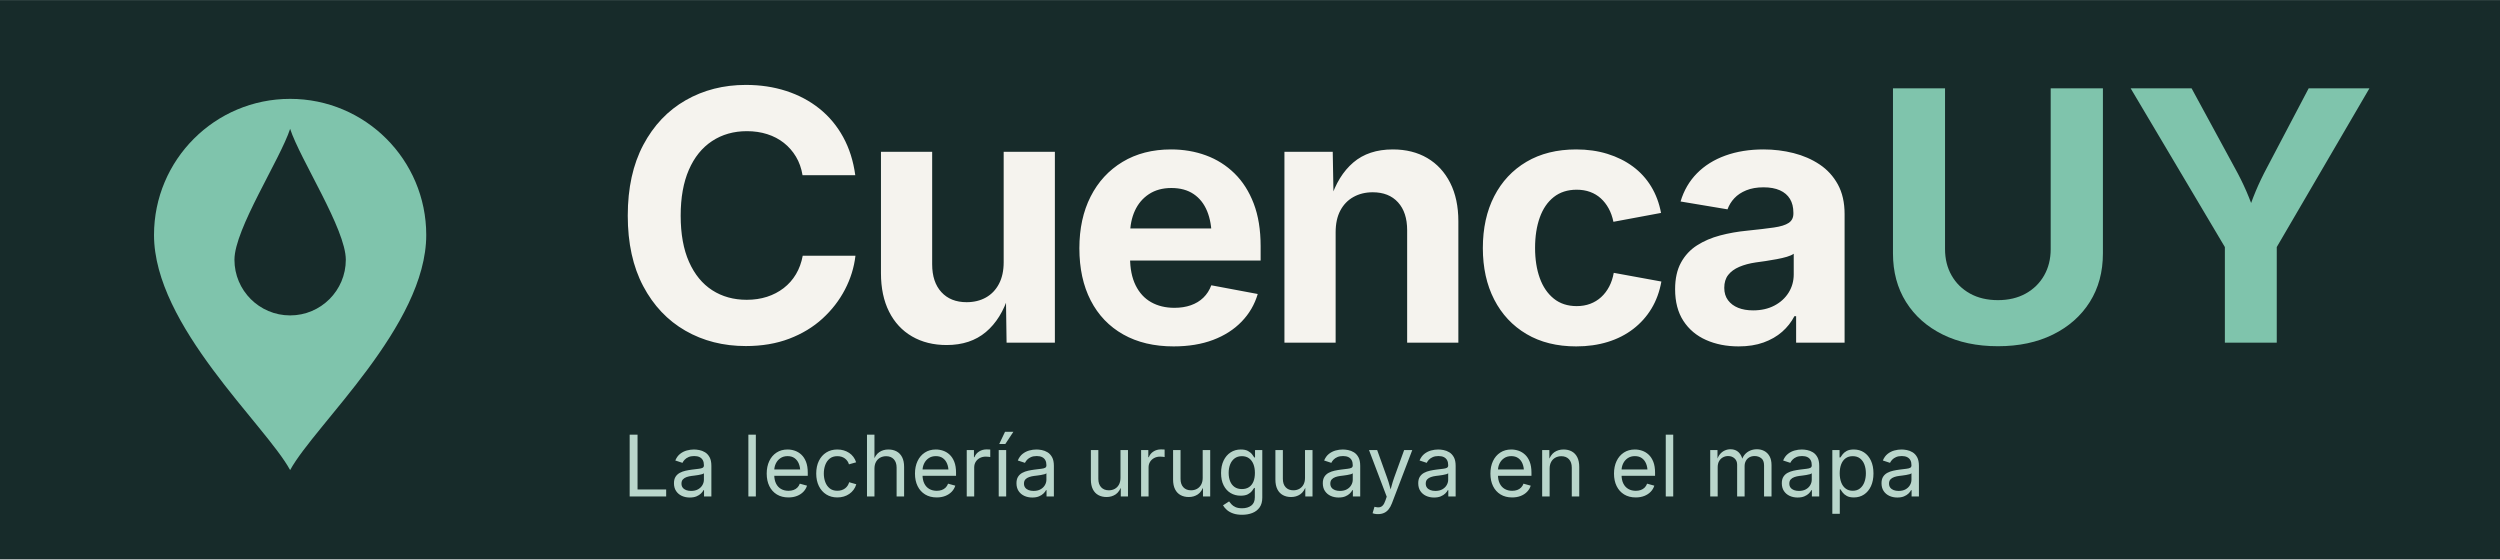
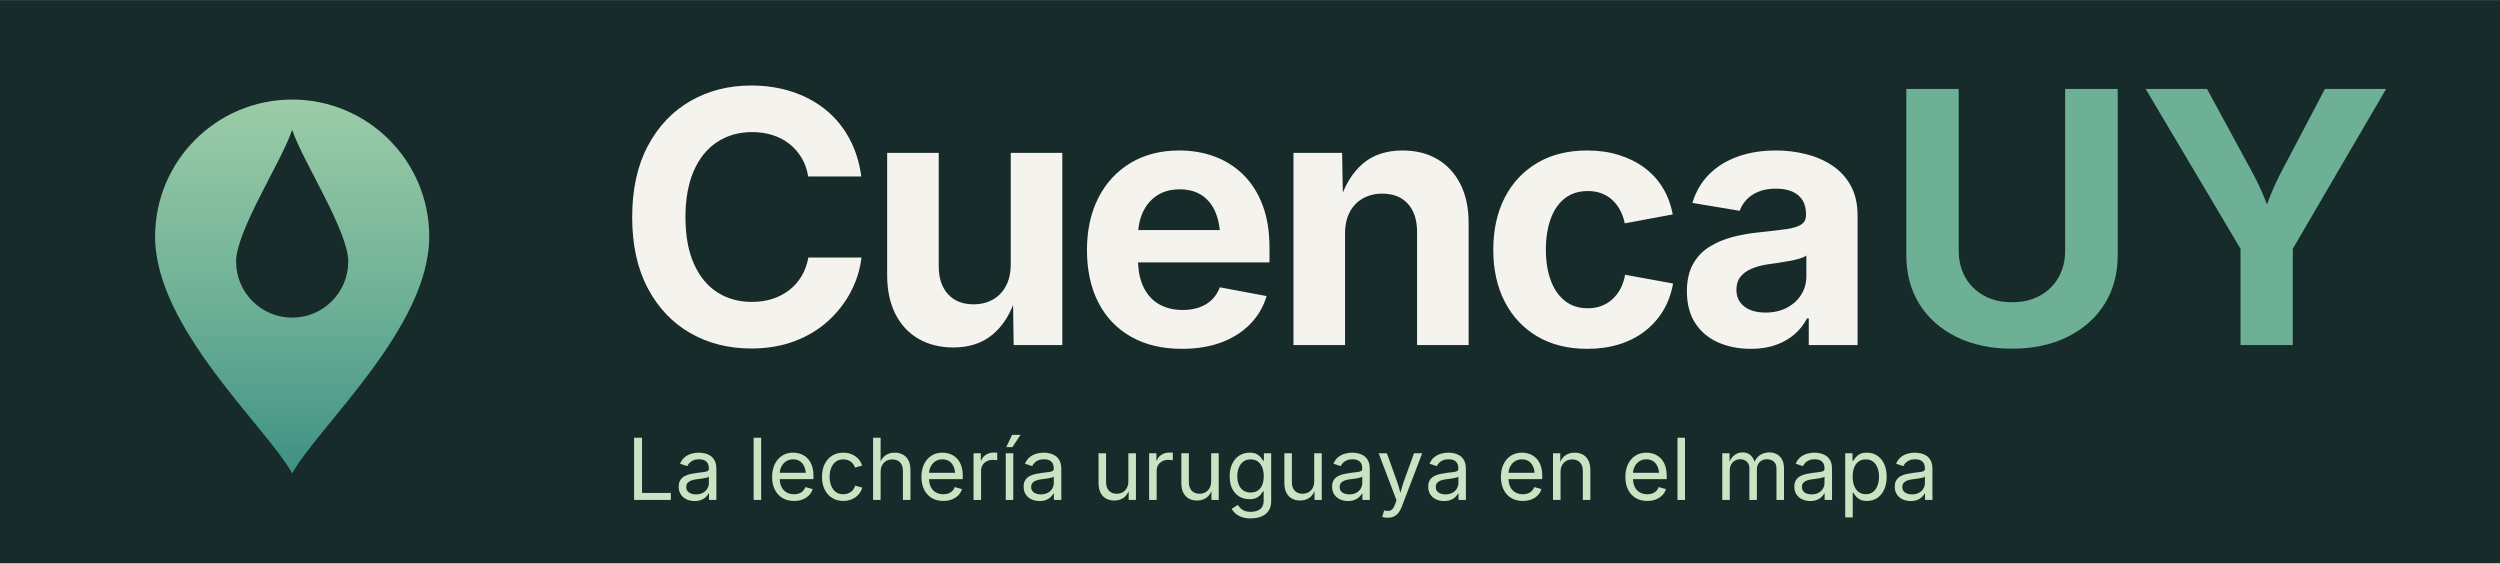
- <svg xmlns="http://www.w3.org/2000/svg" viewBox="0 0 715.2 160.0" width="715" height="160" role="img" aria-label="CuencaUY — La lechería uruguaya en el mapa">
-   <rect width="715.24" height="160" fill="#172B2A" />
+ <svg xmlns="http://www.w3.org/2000/svg" viewBox="0 0 710.2 160.0" width="710" height="160" role="img" aria-label="CuencaUY — La lechería uruguaya en el mapa">
+   <defs>
+     <linearGradient id="pin" x1="0" y1="0" x2="0" y2="1">
+       <stop offset="0" stop-color="#9CCCA8" />
+       <stop offset="0.55" stop-color="#6DB096" />
+       <stop offset="1" stop-color="#3F9185" />
+     </linearGradient>
+   </defs>
+   <rect width="710.2" height="160.0" fill="#172B2A" />
  <g transform="translate(24,20) scale(1.18)">
-     <path d="M50,97 C44,86 17,62 17,40 A33,33 0 1 1 83,40 C83,62 56,86 50,97Z" fill="#7FC4AC" />
+     <path d="M50,97 C44,86 17,62 17,40 A33,33 0 1 1 83,40 C83,62 56,86 50,97Z" fill="url(#pin)" />
    <path d="M50,14.27 C52.43,21.70 63.50,38.58 63.50,46 A13.5,13.5 0 1 1 36.50,46 C36.50,38.58 47.57,21.70 50,14.27Z" fill="#172B2A" />
  </g>
  <g transform="translate(175,98)">
    <path d="M38.379 0.977Q28.711 0.977 21.069 -3.418Q13.428 -7.812 9.009 -16.162Q4.59 -24.512 4.59 -36.328Q4.59 -48.193 9.033 -56.567Q13.477 -64.941 21.143 -69.336Q28.809 -73.73 38.379 -73.73Q44.58 -73.73 49.927 -71.997Q55.273 -70.264 59.424 -66.943Q63.574 -63.623 66.211 -58.813Q68.848 -54.004 69.678 -47.9H54.59Q54.102 -50.879 52.71 -53.198Q51.318 -55.518 49.243 -57.153Q47.168 -58.789 44.482 -59.644Q41.797 -60.498 38.672 -60.498Q33.008 -60.498 28.711 -57.666Q24.414 -54.834 22.07 -49.438Q19.727 -44.043 19.727 -36.328Q19.727 -28.467 22.119 -23.096Q24.512 -17.725 28.76 -14.99Q33.008 -12.256 38.623 -12.256Q41.748 -12.256 44.409 -13.11Q47.07 -13.965 49.194 -15.601Q51.318 -17.236 52.71 -19.58Q54.102 -21.924 54.639 -24.854H69.727Q69.141 -19.824 66.724 -15.186Q64.307 -10.547 60.303 -6.885Q56.299 -3.223 50.781 -1.123Q45.264 0.977 38.379 0.977Z M95.823 0.684Q90.159 0.684 85.911 -1.782Q81.663 -4.248 79.344 -8.862Q77.025 -13.477 77.025 -19.873V-54.59H91.673V-22.412Q91.673 -17.334 94.31 -14.453Q96.946 -11.572 101.536 -11.572Q104.661 -11.572 107.054 -12.915Q109.446 -14.258 110.789 -16.821Q112.132 -19.385 112.132 -22.998V-54.59H126.78V0.0H112.962L112.767 -13.623H113.597Q111.448 -6.738 107.029 -3.027Q102.611 0.684 95.823 0.684Z M160.739 1.074Q152.389 1.074 146.334 -2.344Q140.28 -5.762 137.033 -12.061Q133.786 -18.359 133.786 -27.002Q133.786 -35.449 137.008 -41.797Q140.231 -48.145 146.139 -51.709Q152.047 -55.273 160.006 -55.273Q165.377 -55.273 170.016 -53.564Q174.655 -51.855 178.17 -48.413Q181.686 -44.971 183.663 -39.795Q185.641 -34.619 185.641 -27.588V-23.486H139.791V-32.666H178.463L171.627 -30.225Q171.627 -34.473 170.333 -37.622Q169.039 -40.771 166.476 -42.505Q163.912 -44.238 160.104 -44.238Q156.344 -44.238 153.683 -42.48Q151.022 -40.723 149.655 -37.72Q148.287 -34.717 148.287 -30.859V-24.365Q148.287 -19.629 149.874 -16.406Q151.461 -13.184 154.318 -11.572Q157.174 -9.961 160.983 -9.961Q163.571 -9.961 165.67 -10.693Q167.77 -11.426 169.259 -12.866Q170.748 -14.307 171.53 -16.406L184.811 -13.916Q183.493 -9.424 180.221 -6.03Q176.95 -2.637 172.042 -0.781Q167.135 1.074 160.739 1.074Z M207.099 -31.592V0.0H192.451V-54.59H206.269L206.513 -40.967H205.634Q207.783 -47.803 212.153 -51.538Q216.523 -55.273 223.457 -55.273Q229.121 -55.273 233.32 -52.808Q237.519 -50.342 239.863 -45.728Q242.207 -41.113 242.207 -34.717V0.0H227.558V-32.178Q227.558 -37.256 224.946 -40.137Q222.334 -43.018 217.695 -43.018Q214.619 -43.018 212.202 -41.675Q209.785 -40.332 208.442 -37.793Q207.099 -35.254 207.099 -31.592Z M275.921 1.074Q267.669 1.074 261.687 -2.466Q255.706 -6.006 252.459 -12.329Q249.212 -18.652 249.212 -27.051Q249.212 -35.547 252.459 -41.87Q255.706 -48.193 261.687 -51.733Q267.669 -55.273 275.921 -55.273Q280.755 -55.273 284.856 -54.004Q288.958 -52.734 292.132 -50.391Q295.305 -48.047 297.356 -44.678Q299.407 -41.309 300.188 -37.109L286.565 -34.57Q286.126 -36.719 285.198 -38.403Q284.27 -40.088 282.952 -41.284Q281.634 -42.48 279.9 -43.115Q278.167 -43.75 276.067 -43.75Q272.161 -43.75 269.5 -41.65Q266.839 -39.551 265.496 -35.791Q264.153 -32.031 264.153 -27.1Q264.153 -22.217 265.496 -18.481Q266.839 -14.746 269.5 -12.598Q272.161 -10.449 276.067 -10.449Q278.167 -10.449 279.925 -11.108Q281.682 -11.768 283.05 -13.013Q284.417 -14.258 285.345 -16.016Q286.272 -17.773 286.663 -19.971L300.286 -17.48Q299.505 -13.135 297.454 -9.741Q295.403 -6.348 292.229 -3.906Q289.055 -1.465 284.929 -0.195Q280.804 1.074 275.921 1.074Z M322.379 1.074Q317.203 1.074 313.077 -0.757Q308.951 -2.588 306.583 -6.226Q304.215 -9.863 304.215 -15.283Q304.215 -19.824 305.899 -22.9Q307.584 -25.977 310.489 -27.832Q313.395 -29.688 317.081 -30.664Q320.768 -31.641 324.82 -32.031Q329.557 -32.52 332.462 -32.935Q335.367 -33.35 336.71 -34.253Q338.053 -35.156 338.053 -36.914V-37.158Q338.053 -39.502 337.076 -41.113Q336.1 -42.725 334.195 -43.579Q332.291 -44.434 329.508 -44.434Q326.676 -44.434 324.576 -43.579Q322.477 -42.725 321.158 -41.309Q319.84 -39.893 319.205 -38.135L305.777 -40.381Q307.193 -45.117 310.465 -48.438Q313.736 -51.758 318.595 -53.516Q323.453 -55.273 329.508 -55.273Q333.951 -55.273 338.102 -54.224Q342.252 -53.174 345.548 -50.977Q348.844 -48.779 350.772 -45.264Q352.701 -41.748 352.701 -36.768V0.0H338.834V-7.568H338.346Q337.027 -5.029 334.83 -3.101Q332.633 -1.172 329.532 -0.049Q326.432 1.074 322.379 1.074ZM326.529 -9.229Q329.996 -9.229 332.608 -10.596Q335.221 -11.963 336.686 -14.307Q338.15 -16.65 338.15 -19.531V-25.439Q337.516 -24.951 336.197 -24.561Q334.879 -24.17 333.268 -23.877Q331.656 -23.584 330.094 -23.34Q328.531 -23.096 327.311 -22.949Q324.625 -22.559 322.574 -21.68Q320.523 -20.801 319.4 -19.36Q318.277 -17.92 318.277 -15.674Q318.277 -13.574 319.352 -12.134Q320.426 -10.693 322.257 -9.961Q324.088 -9.229 326.529 -9.229Z" fill="#F5F3EE" />
-     <path transform="translate(359.9512,0)" d="M36.621 1.025Q27.588 1.025 20.825 -2.319Q14.062 -5.664 10.327 -11.621Q6.592 -17.578 6.592 -25.537V-72.754H21.484V-26.758Q21.484 -22.51 23.364 -19.214Q25.244 -15.918 28.638 -14.038Q32.031 -12.158 36.621 -12.158Q41.162 -12.158 44.556 -14.038Q47.949 -15.918 49.829 -19.214Q51.709 -22.51 51.709 -26.758V-72.754H66.65V-25.537Q66.65 -17.578 62.891 -11.621Q59.131 -5.664 52.368 -2.319Q45.605 1.025 36.621 1.025Z M101.539 0.0V-27.344L74.586 -72.754H92.018L104.322 -50.098Q106.227 -46.68 107.691 -43.311Q109.156 -39.941 110.719 -35.254H107.447Q108.961 -39.99 110.377 -43.359Q111.793 -46.729 113.6 -50.098L125.514 -72.754H142.896L116.383 -27.344V0.0Z" fill="#7FC4AC" />
+     <path transform="translate(359.9512,0)" d="M36.621 1.025Q27.588 1.025 20.825 -2.319Q14.062 -5.664 10.327 -11.621Q6.592 -17.578 6.592 -25.537V-72.754H21.484V-26.758Q21.484 -22.51 23.364 -19.214Q25.244 -15.918 28.638 -14.038Q32.031 -12.158 36.621 -12.158Q41.162 -12.158 44.556 -14.038Q47.949 -15.918 49.829 -19.214Q51.709 -22.51 51.709 -26.758V-72.754H66.65V-25.537Q66.65 -17.578 62.891 -11.621Q59.131 -5.664 52.368 -2.319Q45.605 1.025 36.621 1.025Z M101.539 0.0V-27.344L74.586 -72.754H92.018L104.322 -50.098Q106.227 -46.68 107.691 -43.311Q109.156 -39.941 110.719 -35.254H107.447Q108.961 -39.99 110.377 -43.359Q111.793 -46.729 113.6 -50.098L125.514 -72.754H142.896L116.383 -27.344V0.0Z" fill="#6DB096" />
    <g transform="translate(3,44) scale(0.243)">
-       <path d="M8.789 0.0V-72.754H18.066V-8.203H51.758V0.0Z M79.541 1.27Q74.365 1.27 70.142 -0.684Q65.918 -2.637 63.428 -6.396Q60.938 -10.156 60.938 -15.527Q60.938 -20.215 62.793 -23.145Q64.648 -26.074 67.749 -27.759Q70.85 -29.443 74.609 -30.273Q78.369 -31.104 82.178 -31.592Q87.061 -32.227 90.137 -32.568Q93.213 -32.91 94.702 -33.74Q96.191 -34.57 96.191 -36.572V-36.865Q96.191 -40.283 94.922 -42.651Q93.652 -45.02 91.113 -46.289Q88.574 -47.559 84.766 -47.559Q80.859 -47.559 78.076 -46.338Q75.293 -45.117 73.56 -43.286Q71.826 -41.455 70.947 -39.551L62.5 -42.334Q64.6 -47.314 68.164 -50.122Q71.729 -52.93 76.025 -54.102Q80.322 -55.273 84.521 -55.273Q87.256 -55.273 90.747 -54.614Q94.238 -53.955 97.485 -52.002Q100.732 -50.049 102.856 -46.216Q104.98 -42.383 104.98 -35.986V0.0H96.338V-7.422H95.752Q94.824 -5.518 92.773 -3.491Q90.723 -1.465 87.451 -0.098Q84.18 1.27 79.541 1.27ZM81.055 -6.494Q85.938 -6.494 89.307 -8.398Q92.676 -10.303 94.434 -13.354Q96.191 -16.406 96.191 -19.727V-27.295Q95.654 -26.66 93.848 -26.147Q92.041 -25.635 89.722 -25.244Q87.402 -24.854 85.229 -24.585Q83.057 -24.316 81.787 -24.17Q78.613 -23.779 75.854 -22.827Q73.096 -21.875 71.436 -20.044Q69.775 -18.213 69.775 -15.088Q69.775 -12.256 71.24 -10.352Q72.705 -8.447 75.244 -7.471Q77.783 -6.494 81.055 -6.494Z  M157.324 -72.754V0.0H148.535V-72.754Z M195.703 1.172Q187.793 1.172 182.056 -2.344Q176.318 -5.859 173.218 -12.158Q170.117 -18.457 170.117 -26.855Q170.117 -35.254 173.145 -41.65Q176.172 -48.047 181.714 -51.66Q187.256 -55.273 194.678 -55.273Q199.023 -55.273 203.247 -53.833Q207.471 -52.393 210.913 -49.194Q214.355 -45.996 216.406 -40.771Q218.457 -35.547 218.457 -27.979V-24.316H176.074V-31.738H213.721L209.619 -29.004Q209.619 -34.375 207.935 -38.55Q206.25 -42.725 202.93 -45.093Q199.609 -47.461 194.678 -47.461Q189.746 -47.461 186.23 -45.044Q182.715 -42.627 180.859 -38.745Q179.004 -34.863 179.004 -30.42V-25.488Q179.004 -19.434 181.104 -15.21Q183.203 -10.986 186.987 -8.813Q190.771 -6.641 195.752 -6.641Q198.975 -6.641 201.611 -7.568Q204.248 -8.496 206.152 -10.376Q208.057 -12.256 209.082 -15.039L217.578 -12.695Q216.309 -8.594 213.281 -5.469Q210.254 -2.344 205.786 -0.586Q201.318 1.172 195.703 1.172Z M253.271 1.172Q245.85 1.172 240.259 -2.344Q234.668 -5.859 231.543 -12.207Q228.418 -18.555 228.418 -26.953Q228.418 -35.498 231.543 -41.87Q234.668 -48.242 240.259 -51.758Q245.85 -55.273 253.271 -55.273Q257.227 -55.273 260.742 -54.248Q264.258 -53.223 267.163 -51.294Q270.068 -49.365 272.168 -46.558Q274.268 -43.75 275.391 -40.186L266.943 -37.793Q266.357 -39.893 265.137 -41.65Q263.916 -43.408 262.183 -44.702Q260.449 -45.996 258.203 -46.704Q255.957 -47.412 253.271 -47.412Q247.803 -47.412 244.287 -44.556Q240.771 -41.699 239.062 -37.061Q237.354 -32.422 237.354 -26.953Q237.354 -21.582 239.062 -16.968Q240.771 -12.354 244.287 -9.521Q247.803 -6.689 253.271 -6.689Q256.006 -6.689 258.301 -7.422Q260.596 -8.154 262.378 -9.497Q264.16 -10.84 265.381 -12.695Q266.602 -14.551 267.188 -16.748L275.586 -14.355Q274.512 -10.693 272.388 -7.837Q270.264 -4.98 267.334 -2.954Q264.404 -0.928 260.84 0.122Q257.275 1.172 253.271 1.172Z M296.973 -32.715V0.0H288.184V-72.754H296.973V-41.357H295.459Q297.949 -48.926 302.563 -52.1Q307.178 -55.273 313.379 -55.273Q318.896 -55.273 323.071 -53.003Q327.246 -50.732 329.565 -46.167Q331.885 -41.602 331.885 -34.668V0.0H323.047V-33.936Q323.047 -40.234 319.751 -43.799Q316.455 -47.363 310.742 -47.363Q306.836 -47.363 303.711 -45.654Q300.586 -43.945 298.779 -40.674Q296.973 -37.402 296.973 -32.715Z M370.264 1.172Q362.354 1.172 356.616 -2.344Q350.879 -5.859 347.778 -12.158Q344.678 -18.457 344.678 -26.855Q344.678 -35.254 347.705 -41.65Q350.732 -48.047 356.274 -51.66Q361.816 -55.273 369.238 -55.273Q373.584 -55.273 377.808 -53.833Q382.031 -52.393 385.474 -49.194Q388.916 -45.996 390.967 -40.771Q393.018 -35.547 393.018 -27.979V-24.316H350.635V-31.738H388.281L384.18 -29.004Q384.18 -34.375 382.495 -38.55Q380.811 -42.725 377.49 -45.093Q374.17 -47.461 369.238 -47.461Q364.307 -47.461 360.791 -45.044Q357.275 -42.627 355.42 -38.745Q353.564 -34.863 353.564 -30.42V-25.488Q353.564 -19.434 355.664 -15.21Q357.764 -10.986 361.548 -8.813Q365.332 -6.641 370.312 -6.641Q373.535 -6.641 376.172 -7.568Q378.809 -8.496 380.713 -10.376Q382.617 -12.256 383.643 -15.039L392.139 -12.695Q390.869 -8.594 387.842 -5.469Q384.814 -2.344 380.347 -0.586Q375.879 1.172 370.264 1.172Z M405.615 0.0V-54.59H414.111V-46.191H414.697Q416.211 -50.342 420.093 -52.856Q423.975 -55.371 428.857 -55.371Q429.834 -55.371 431.177 -55.322Q432.52 -55.273 433.301 -55.225V-46.387Q432.91 -46.484 431.348 -46.68Q429.785 -46.875 428.027 -46.875Q424.121 -46.875 421.021 -45.239Q417.92 -43.604 416.162 -40.747Q414.404 -37.891 414.404 -34.18V0.0Z M443.262 0.0V-54.59H452.051V0.0ZM443.848 -61.719 450.684 -76.074H460.498L451.025 -61.719Z M482.764 1.27Q477.588 1.27 473.364 -0.684Q469.141 -2.637 466.65 -6.396Q464.16 -10.156 464.16 -15.527Q464.16 -20.215 466.016 -23.145Q467.871 -26.074 470.972 -27.759Q474.072 -29.443 477.832 -30.273Q481.592 -31.104 485.4 -31.592Q490.283 -32.227 493.359 -32.568Q496.436 -32.91 497.925 -33.74Q499.414 -34.57 499.414 -36.572V-36.865Q499.414 -40.283 498.145 -42.651Q496.875 -45.02 494.336 -46.289Q491.797 -47.559 487.988 -47.559Q484.082 -47.559 481.299 -46.338Q478.516 -45.117 476.782 -43.286Q475.049 -41.455 474.17 -39.551L465.723 -42.334Q467.822 -47.314 471.387 -50.122Q474.951 -52.93 479.248 -54.102Q483.545 -55.273 487.744 -55.273Q490.479 -55.273 493.97 -54.614Q497.461 -53.955 500.708 -52.002Q503.955 -50.049 506.079 -46.216Q508.203 -42.383 508.203 -35.986V0.0H499.561V-7.422H498.975Q498.047 -5.518 495.996 -3.491Q493.945 -1.465 490.674 -0.098Q487.402 1.27 482.764 1.27ZM484.277 -6.494Q489.16 -6.494 492.529 -8.398Q495.898 -10.303 497.656 -13.354Q499.414 -16.406 499.414 -19.727V-27.295Q498.877 -26.66 497.07 -26.147Q495.264 -25.635 492.944 -25.244Q490.625 -24.854 488.452 -24.585Q486.279 -24.316 485.01 -24.17Q481.836 -23.779 479.077 -22.827Q476.318 -21.875 474.658 -20.044Q472.998 -18.213 472.998 -15.088Q472.998 -12.256 474.463 -10.352Q475.928 -8.447 478.467 -7.471Q481.006 -6.494 484.277 -6.494Z  M570.264 0.684Q564.746 0.684 560.571 -1.587Q556.396 -3.857 554.077 -8.447Q551.758 -13.037 551.758 -19.922V-54.59H560.547V-20.654Q560.547 -14.355 563.867 -10.791Q567.188 -7.227 572.9 -7.227Q576.807 -7.227 579.907 -8.936Q583.008 -10.645 584.814 -13.94Q586.621 -17.236 586.621 -21.875V-54.59H595.459V0.0H586.963V-13.232H588.135Q585.596 -5.566 580.933 -2.441Q576.27 0.684 570.264 0.684Z M610.889 0.0V-54.59H619.385V-46.191H619.971Q621.484 -50.342 625.366 -52.856Q629.248 -55.371 634.131 -55.371Q635.107 -55.371 636.45 -55.322Q637.793 -55.273 638.574 -55.225V-46.387Q638.184 -46.484 636.621 -46.68Q635.059 -46.875 633.301 -46.875Q629.395 -46.875 626.294 -45.239Q623.193 -43.604 621.436 -40.747Q619.678 -37.891 619.678 -34.18V0.0Z M667.041 0.684Q661.523 0.684 657.349 -1.587Q653.174 -3.857 650.854 -8.447Q648.535 -13.037 648.535 -19.922V-54.59H657.324V-20.654Q657.324 -14.355 660.645 -10.791Q663.965 -7.227 669.678 -7.227Q673.584 -7.227 676.685 -8.936Q679.785 -10.645 681.592 -13.94Q683.398 -17.236 683.398 -21.875V-54.59H692.236V0.0H683.74V-13.232H684.912Q682.373 -5.566 677.71 -2.441Q673.047 0.684 667.041 0.684Z M729.785 21.582Q723.73 21.582 719.312 20.044Q714.893 18.506 711.963 15.967Q709.033 13.428 707.324 10.449L714.453 5.859Q715.625 7.422 717.358 9.326Q719.092 11.23 722.046 12.573Q725.0 13.916 729.785 13.916Q736.328 13.916 740.552 10.791Q744.775 7.666 744.775 0.928V-10.01H743.945Q743.018 -8.447 741.333 -6.299Q739.648 -4.15 736.499 -2.515Q733.35 -0.879 728.076 -0.879Q721.533 -0.879 716.309 -3.979Q711.084 -7.08 708.057 -13.037Q705.029 -18.994 705.029 -27.539Q705.029 -35.986 708.008 -42.212Q710.986 -48.438 716.235 -51.855Q721.484 -55.273 728.271 -55.273Q733.545 -55.273 736.694 -53.54Q739.844 -51.807 741.553 -49.561Q743.262 -47.314 744.189 -45.85H745.02V-54.59H753.564V1.416Q753.564 8.447 750.391 12.915Q747.217 17.383 741.821 19.482Q736.426 21.582 729.785 21.582ZM729.541 -8.691Q734.521 -8.691 737.939 -10.962Q741.357 -13.232 743.115 -17.505Q744.873 -21.777 744.873 -27.734Q744.873 -33.545 743.14 -37.964Q741.406 -42.383 737.988 -44.897Q734.57 -47.412 729.541 -47.412Q724.365 -47.412 720.898 -44.751Q717.432 -42.09 715.698 -37.646Q713.965 -33.203 713.965 -27.734Q713.965 -22.119 715.723 -17.822Q717.48 -13.525 720.947 -11.108Q724.414 -8.691 729.541 -8.691Z M787.5 0.684Q781.982 0.684 777.808 -1.587Q773.633 -3.857 771.313 -8.447Q768.994 -13.037 768.994 -19.922V-54.59H777.783V-20.654Q777.783 -14.355 781.104 -10.791Q784.424 -7.227 790.137 -7.227Q794.043 -7.227 797.144 -8.936Q800.244 -10.645 802.051 -13.94Q803.857 -17.236 803.857 -21.875V-54.59H812.695V0.0H804.199V-13.232H805.371Q802.832 -5.566 798.169 -2.441Q793.506 0.684 787.5 0.684Z M843.408 1.27Q838.232 1.27 834.009 -0.684Q829.785 -2.637 827.295 -6.396Q824.805 -10.156 824.805 -15.527Q824.805 -20.215 826.66 -23.145Q828.516 -26.074 831.616 -27.759Q834.717 -29.443 838.477 -30.273Q842.236 -31.104 846.045 -31.592Q850.928 -32.227 854.004 -32.568Q857.08 -32.91 858.569 -33.74Q860.059 -34.57 860.059 -36.572V-36.865Q860.059 -40.283 858.789 -42.651Q857.52 -45.02 854.98 -46.289Q852.441 -47.559 848.633 -47.559Q844.727 -47.559 841.943 -46.338Q839.16 -45.117 837.427 -43.286Q835.693 -41.455 834.814 -39.551L826.367 -42.334Q828.467 -47.314 832.031 -50.122Q835.596 -52.93 839.893 -54.102Q844.189 -55.273 848.389 -55.273Q851.123 -55.273 854.614 -54.614Q858.105 -53.955 861.353 -52.002Q864.6 -50.049 866.724 -46.216Q868.848 -42.383 868.848 -35.986V0.0H860.205V-7.422H859.619Q858.691 -5.518 856.641 -3.491Q854.59 -1.465 851.318 -0.098Q848.047 1.27 843.408 1.27ZM844.922 -6.494Q849.805 -6.494 853.174 -8.398Q856.543 -10.303 858.301 -13.354Q860.059 -16.406 860.059 -19.727V-27.295Q859.521 -26.66 857.715 -26.147Q855.908 -25.635 853.589 -25.244Q851.27 -24.854 849.097 -24.585Q846.924 -24.316 845.654 -24.17Q842.48 -23.779 839.722 -22.827Q836.963 -21.875 835.303 -20.044Q833.643 -18.213 833.643 -15.088Q833.643 -12.256 835.107 -10.352Q836.572 -8.447 839.111 -7.471Q841.65 -6.494 844.922 -6.494Z M883.398 19.775 885.645 12.158 886.572 12.402Q889.258 13.086 891.455 12.769Q893.652 12.451 895.41 10.596Q897.168 8.74 898.486 4.834L900.049 0.293L879.199 -54.59H888.818L900.439 -22.217Q902.295 -17.139 903.564 -12.158Q904.834 -7.178 906.25 -2.49H903.027Q904.443 -7.178 905.737 -12.183Q907.031 -17.188 908.838 -22.217L920.557 -54.59H930.127L906.152 8.154Q904.492 12.5 902.173 15.308Q899.854 18.115 896.777 19.458Q893.701 20.801 889.844 20.801Q887.5 20.801 885.791 20.459Q884.082 20.117 883.398 19.775Z M955.762 1.27Q950.586 1.27 946.362 -0.684Q942.139 -2.637 939.648 -6.396Q937.158 -10.156 937.158 -15.527Q937.158 -20.215 939.014 -23.145Q940.869 -26.074 943.97 -27.759Q947.07 -29.443 950.83 -30.273Q954.59 -31.104 958.398 -31.592Q963.281 -32.227 966.357 -32.568Q969.434 -32.91 970.923 -33.74Q972.412 -34.57 972.412 -36.572V-36.865Q972.412 -40.283 971.143 -42.651Q969.873 -45.02 967.334 -46.289Q964.795 -47.559 960.986 -47.559Q957.08 -47.559 954.297 -46.338Q951.514 -45.117 949.78 -43.286Q948.047 -41.455 947.168 -39.551L938.721 -42.334Q940.82 -47.314 944.385 -50.122Q947.949 -52.93 952.246 -54.102Q956.543 -55.273 960.742 -55.273Q963.477 -55.273 966.968 -54.614Q970.459 -53.955 973.706 -52.002Q976.953 -50.049 979.077 -46.216Q981.201 -42.383 981.201 -35.986V0.0H972.559V-7.422H971.973Q971.045 -5.518 968.994 -3.491Q966.943 -1.465 963.672 -0.098Q960.4 1.27 955.762 1.27ZM957.275 -6.494Q962.158 -6.494 965.527 -8.398Q968.896 -10.303 970.654 -13.354Q972.412 -16.406 972.412 -19.727V-27.295Q971.875 -26.66 970.068 -26.147Q968.262 -25.635 965.942 -25.244Q963.623 -24.854 961.45 -24.585Q959.277 -24.316 958.008 -24.17Q954.834 -23.779 952.075 -22.827Q949.316 -21.875 947.656 -20.044Q945.996 -18.213 945.996 -15.088Q945.996 -12.256 947.461 -10.352Q948.926 -8.447 951.465 -7.471Q954.004 -6.494 957.275 -6.494Z  M1047.705 1.172Q1039.795 1.172 1034.058 -2.344Q1028.32 -5.859 1025.22 -12.158Q1022.119 -18.457 1022.119 -26.855Q1022.119 -35.254 1025.146 -41.65Q1028.174 -48.047 1033.716 -51.66Q1039.258 -55.273 1046.68 -55.273Q1051.025 -55.273 1055.249 -53.833Q1059.473 -52.393 1062.915 -49.194Q1066.357 -45.996 1068.408 -40.771Q1070.459 -35.547 1070.459 -27.979V-24.316H1028.076V-31.738H1065.723L1061.621 -29.004Q1061.621 -34.375 1059.937 -38.55Q1058.252 -42.725 1054.932 -45.093Q1051.611 -47.461 1046.68 -47.461Q1041.748 -47.461 1038.232 -45.044Q1034.717 -42.627 1032.861 -38.745Q1031.006 -34.863 1031.006 -30.42V-25.488Q1031.006 -19.434 1033.105 -15.21Q1035.205 -10.986 1038.989 -8.813Q1042.773 -6.641 1047.754 -6.641Q1050.977 -6.641 1053.613 -7.568Q1056.25 -8.496 1058.154 -10.376Q1060.059 -12.256 1061.084 -15.039L1069.58 -12.695Q1068.311 -8.594 1065.283 -5.469Q1062.256 -2.344 1057.788 -0.586Q1053.32 1.172 1047.705 1.172Z M1091.846 -32.715V0.0H1083.057V-54.59H1091.504L1091.553 -41.357H1090.332Q1092.822 -48.926 1097.437 -52.1Q1102.051 -55.273 1108.252 -55.273Q1113.77 -55.273 1117.92 -53.003Q1122.07 -50.732 1124.39 -46.167Q1126.709 -41.602 1126.709 -34.668V0.0H1117.92V-33.936Q1117.92 -40.234 1114.624 -43.799Q1111.328 -47.363 1105.615 -47.363Q1101.709 -47.363 1098.584 -45.654Q1095.459 -43.945 1093.652 -40.674Q1091.846 -37.402 1091.846 -32.715Z  M1193.213 1.172Q1185.303 1.172 1179.565 -2.344Q1173.828 -5.859 1170.728 -12.158Q1167.627 -18.457 1167.627 -26.855Q1167.627 -35.254 1170.654 -41.65Q1173.682 -48.047 1179.224 -51.66Q1184.766 -55.273 1192.188 -55.273Q1196.533 -55.273 1200.757 -53.833Q1204.98 -52.393 1208.423 -49.194Q1211.865 -45.996 1213.916 -40.771Q1215.967 -35.547 1215.967 -27.979V-24.316H1173.584V-31.738H1211.23L1207.129 -29.004Q1207.129 -34.375 1205.444 -38.55Q1203.76 -42.725 1200.439 -45.093Q1197.119 -47.461 1192.188 -47.461Q1187.256 -47.461 1183.74 -45.044Q1180.225 -42.627 1178.369 -38.745Q1176.514 -34.863 1176.514 -30.42V-25.488Q1176.514 -19.434 1178.613 -15.21Q1180.713 -10.986 1184.497 -8.813Q1188.281 -6.641 1193.262 -6.641Q1196.484 -6.641 1199.121 -7.568Q1201.758 -8.496 1203.662 -10.376Q1205.566 -12.256 1206.592 -15.039L1215.088 -12.695Q1213.818 -8.594 1210.791 -5.469Q1207.764 -2.344 1203.296 -0.586Q1198.828 1.172 1193.213 1.172Z M1237.354 -72.754V0.0H1228.564V-72.754Z  M1280.908 0.0V-54.59H1289.453L1289.502 -42.383H1288.818Q1289.941 -46.826 1292.358 -49.731Q1294.775 -52.637 1298.022 -54.102Q1301.27 -55.566 1304.785 -55.566Q1310.742 -55.566 1314.429 -51.904Q1318.115 -48.242 1319.189 -42.285H1318.018Q1318.994 -46.387 1321.582 -49.365Q1324.17 -52.344 1327.856 -53.955Q1331.543 -55.566 1335.889 -55.566Q1340.625 -55.566 1344.531 -53.516Q1348.438 -51.465 1350.757 -47.314Q1353.076 -43.164 1353.076 -36.816V0.0H1344.287V-36.572Q1344.287 -42.48 1340.967 -45.02Q1337.646 -47.559 1333.252 -47.559Q1329.59 -47.559 1326.929 -46.021Q1324.268 -44.482 1322.827 -41.797Q1321.387 -39.111 1321.387 -35.645V0.0H1312.598V-37.451Q1312.598 -41.992 1309.57 -44.775Q1306.543 -47.559 1301.904 -47.559Q1298.73 -47.559 1295.923 -46.069Q1293.115 -44.58 1291.406 -41.65Q1289.697 -38.721 1289.697 -34.375V0.0Z M1383.789 1.27Q1378.613 1.27 1374.39 -0.684Q1370.166 -2.637 1367.676 -6.396Q1365.186 -10.156 1365.186 -15.527Q1365.186 -20.215 1367.041 -23.145Q1368.896 -26.074 1371.997 -27.759Q1375.098 -29.443 1378.857 -30.273Q1382.617 -31.104 1386.426 -31.592Q1391.309 -32.227 1394.385 -32.568Q1397.461 -32.91 1398.95 -33.74Q1400.439 -34.57 1400.439 -36.572V-36.865Q1400.439 -40.283 1399.17 -42.651Q1397.9 -45.02 1395.361 -46.289Q1392.822 -47.559 1389.014 -47.559Q1385.107 -47.559 1382.324 -46.338Q1379.541 -45.117 1377.808 -43.286Q1376.074 -41.455 1375.195 -39.551L1366.748 -42.334Q1368.848 -47.314 1372.412 -50.122Q1375.977 -52.93 1380.273 -54.102Q1384.57 -55.273 1388.77 -55.273Q1391.504 -55.273 1394.995 -54.614Q1398.486 -53.955 1401.733 -52.002Q1404.98 -50.049 1407.104 -46.216Q1409.229 -42.383 1409.229 -35.986V0.0H1400.586V-7.422H1400.0Q1399.072 -5.518 1397.021 -3.491Q1394.971 -1.465 1391.699 -0.098Q1388.428 1.27 1383.789 1.27ZM1385.303 -6.494Q1390.186 -6.494 1393.555 -8.398Q1396.924 -10.303 1398.682 -13.354Q1400.439 -16.406 1400.439 -19.727V-27.295Q1399.902 -26.66 1398.096 -26.147Q1396.289 -25.635 1393.97 -25.244Q1391.65 -24.854 1389.478 -24.585Q1387.305 -24.316 1386.035 -24.17Q1382.861 -23.779 1380.103 -22.827Q1377.344 -21.875 1375.684 -20.044Q1374.023 -18.213 1374.023 -15.088Q1374.023 -12.256 1375.488 -10.352Q1376.953 -8.447 1379.492 -7.471Q1382.031 -6.494 1385.303 -6.494Z M1424.658 20.41V-54.59H1433.154V-45.85H1434.131Q1435.059 -47.314 1436.719 -49.536Q1438.379 -51.758 1441.504 -53.516Q1444.629 -55.273 1449.951 -55.273Q1456.787 -55.273 1461.987 -51.855Q1467.188 -48.438 1470.142 -42.114Q1473.096 -35.791 1473.096 -27.148Q1473.096 -18.457 1470.166 -12.109Q1467.236 -5.762 1462.036 -2.295Q1456.836 1.172 1450.0 1.172Q1444.824 1.172 1441.65 -0.61Q1438.477 -2.393 1436.768 -4.663Q1435.059 -6.934 1434.131 -8.447H1433.447V20.41ZM1448.682 -6.689Q1453.809 -6.689 1457.251 -9.448Q1460.693 -12.207 1462.427 -16.87Q1464.16 -21.533 1464.16 -27.246Q1464.16 -32.91 1462.451 -37.476Q1460.742 -42.041 1457.3 -44.727Q1453.857 -47.412 1448.682 -47.412Q1443.652 -47.412 1440.234 -44.873Q1436.816 -42.334 1435.083 -37.817Q1433.35 -33.301 1433.35 -27.246Q1433.35 -21.191 1435.107 -16.553Q1436.865 -11.914 1440.308 -9.302Q1443.75 -6.689 1448.682 -6.689Z M1501.172 1.27Q1495.996 1.27 1491.772 -0.684Q1487.549 -2.637 1485.059 -6.396Q1482.568 -10.156 1482.568 -15.527Q1482.568 -20.215 1484.424 -23.145Q1486.279 -26.074 1489.38 -27.759Q1492.48 -29.443 1496.24 -30.273Q1500.0 -31.104 1503.809 -31.592Q1508.691 -32.227 1511.768 -32.568Q1514.844 -32.91 1516.333 -33.74Q1517.822 -34.57 1517.822 -36.572V-36.865Q1517.822 -40.283 1516.553 -42.651Q1515.283 -45.02 1512.744 -46.289Q1510.205 -47.559 1506.396 -47.559Q1502.49 -47.559 1499.707 -46.338Q1496.924 -45.117 1495.19 -43.286Q1493.457 -41.455 1492.578 -39.551L1484.131 -42.334Q1486.23 -47.314 1489.795 -50.122Q1493.359 -52.93 1497.656 -54.102Q1501.953 -55.273 1506.152 -55.273Q1508.887 -55.273 1512.378 -54.614Q1515.869 -53.955 1519.116 -52.002Q1522.363 -50.049 1524.487 -46.216Q1526.611 -42.383 1526.611 -35.986V0.0H1517.969V-7.422H1517.383Q1516.455 -5.518 1514.404 -3.491Q1512.354 -1.465 1509.082 -0.098Q1505.811 1.27 1501.172 1.27ZM1502.686 -6.494Q1507.568 -6.494 1510.938 -8.398Q1514.307 -10.303 1516.064 -13.354Q1517.822 -16.406 1517.822 -19.727V-27.295Q1517.285 -26.66 1515.479 -26.147Q1513.672 -25.635 1511.353 -25.244Q1509.033 -24.854 1506.86 -24.585Q1504.688 -24.316 1503.418 -24.17Q1500.244 -23.779 1497.485 -22.827Q1494.727 -21.875 1493.066 -20.044Q1491.406 -18.213 1491.406 -15.088Q1491.406 -12.256 1492.871 -10.352Q1494.336 -8.447 1496.875 -7.471Q1499.414 -6.494 1502.686 -6.494Z" fill="#B9D6CB" />
+       <path d="M8.789 0.0V-72.754H18.066V-8.203H51.758V0.0Z M79.541 1.27Q74.365 1.27 70.142 -0.684Q65.918 -2.637 63.428 -6.396Q60.938 -10.156 60.938 -15.527Q60.938 -20.215 62.793 -23.145Q64.648 -26.074 67.749 -27.759Q70.85 -29.443 74.609 -30.273Q78.369 -31.104 82.178 -31.592Q87.061 -32.227 90.137 -32.568Q93.213 -32.91 94.702 -33.74Q96.191 -34.57 96.191 -36.572V-36.865Q96.191 -40.283 94.922 -42.651Q93.652 -45.02 91.113 -46.289Q88.574 -47.559 84.766 -47.559Q80.859 -47.559 78.076 -46.338Q75.293 -45.117 73.56 -43.286Q71.826 -41.455 70.947 -39.551L62.5 -42.334Q64.6 -47.314 68.164 -50.122Q71.729 -52.93 76.025 -54.102Q80.322 -55.273 84.521 -55.273Q87.256 -55.273 90.747 -54.614Q94.238 -53.955 97.485 -52.002Q100.732 -50.049 102.856 -46.216Q104.98 -42.383 104.98 -35.986V0.0H96.338V-7.422H95.752Q94.824 -5.518 92.773 -3.491Q90.723 -1.465 87.451 -0.098Q84.18 1.27 79.541 1.27ZM81.055 -6.494Q85.938 -6.494 89.307 -8.398Q92.676 -10.303 94.434 -13.354Q96.191 -16.406 96.191 -19.727V-27.295Q95.654 -26.66 93.848 -26.147Q92.041 -25.635 89.722 -25.244Q87.402 -24.854 85.229 -24.585Q83.057 -24.316 81.787 -24.17Q78.613 -23.779 75.854 -22.827Q73.096 -21.875 71.436 -20.044Q69.775 -18.213 69.775 -15.088Q69.775 -12.256 71.24 -10.352Q72.705 -8.447 75.244 -7.471Q77.783 -6.494 81.055 -6.494Z  M157.324 -72.754V0.0H148.535V-72.754Z M195.703 1.172Q187.793 1.172 182.056 -2.344Q176.318 -5.859 173.218 -12.158Q170.117 -18.457 170.117 -26.855Q170.117 -35.254 173.145 -41.65Q176.172 -48.047 181.714 -51.66Q187.256 -55.273 194.678 -55.273Q199.023 -55.273 203.247 -53.833Q207.471 -52.393 210.913 -49.194Q214.355 -45.996 216.406 -40.771Q218.457 -35.547 218.457 -27.979V-24.316H176.074V-31.738H213.721L209.619 -29.004Q209.619 -34.375 207.935 -38.55Q206.25 -42.725 202.93 -45.093Q199.609 -47.461 194.678 -47.461Q189.746 -47.461 186.23 -45.044Q182.715 -42.627 180.859 -38.745Q179.004 -34.863 179.004 -30.42V-25.488Q179.004 -19.434 181.104 -15.21Q183.203 -10.986 186.987 -8.813Q190.771 -6.641 195.752 -6.641Q198.975 -6.641 201.611 -7.568Q204.248 -8.496 206.152 -10.376Q208.057 -12.256 209.082 -15.039L217.578 -12.695Q216.309 -8.594 213.281 -5.469Q210.254 -2.344 205.786 -0.586Q201.318 1.172 195.703 1.172Z M253.271 1.172Q245.85 1.172 240.259 -2.344Q234.668 -5.859 231.543 -12.207Q228.418 -18.555 228.418 -26.953Q228.418 -35.498 231.543 -41.87Q234.668 -48.242 240.259 -51.758Q245.85 -55.273 253.271 -55.273Q257.227 -55.273 260.742 -54.248Q264.258 -53.223 267.163 -51.294Q270.068 -49.365 272.168 -46.558Q274.268 -43.75 275.391 -40.186L266.943 -37.793Q266.357 -39.893 265.137 -41.65Q263.916 -43.408 262.183 -44.702Q260.449 -45.996 258.203 -46.704Q255.957 -47.412 253.271 -47.412Q247.803 -47.412 244.287 -44.556Q240.771 -41.699 239.062 -37.061Q237.354 -32.422 237.354 -26.953Q237.354 -21.582 239.062 -16.968Q240.771 -12.354 244.287 -9.521Q247.803 -6.689 253.271 -6.689Q256.006 -6.689 258.301 -7.422Q260.596 -8.154 262.378 -9.497Q264.16 -10.84 265.381 -12.695Q266.602 -14.551 267.188 -16.748L275.586 -14.355Q274.512 -10.693 272.388 -7.837Q270.264 -4.98 267.334 -2.954Q264.404 -0.928 260.84 0.122Q257.275 1.172 253.271 1.172Z M296.973 -32.715V0.0H288.184V-72.754H296.973V-41.357H295.459Q297.949 -48.926 302.563 -52.1Q307.178 -55.273 313.379 -55.273Q318.896 -55.273 323.071 -53.003Q327.246 -50.732 329.565 -46.167Q331.885 -41.602 331.885 -34.668V0.0H323.047V-33.936Q323.047 -40.234 319.751 -43.799Q316.455 -47.363 310.742 -47.363Q306.836 -47.363 303.711 -45.654Q300.586 -43.945 298.779 -40.674Q296.973 -37.402 296.973 -32.715Z M370.264 1.172Q362.354 1.172 356.616 -2.344Q350.879 -5.859 347.778 -12.158Q344.678 -18.457 344.678 -26.855Q344.678 -35.254 347.705 -41.65Q350.732 -48.047 356.274 -51.66Q361.816 -55.273 369.238 -55.273Q373.584 -55.273 377.808 -53.833Q382.031 -52.393 385.474 -49.194Q388.916 -45.996 390.967 -40.771Q393.018 -35.547 393.018 -27.979V-24.316H350.635V-31.738H388.281L384.18 -29.004Q384.18 -34.375 382.495 -38.55Q380.811 -42.725 377.49 -45.093Q374.17 -47.461 369.238 -47.461Q364.307 -47.461 360.791 -45.044Q357.275 -42.627 355.42 -38.745Q353.564 -34.863 353.564 -30.42V-25.488Q353.564 -19.434 355.664 -15.21Q357.764 -10.986 361.548 -8.813Q365.332 -6.641 370.312 -6.641Q373.535 -6.641 376.172 -7.568Q378.809 -8.496 380.713 -10.376Q382.617 -12.256 383.643 -15.039L392.139 -12.695Q390.869 -8.594 387.842 -5.469Q384.814 -2.344 380.347 -0.586Q375.879 1.172 370.264 1.172Z M405.615 0.0V-54.59H414.111V-46.191H414.697Q416.211 -50.342 420.093 -52.856Q423.975 -55.371 428.857 -55.371Q429.834 -55.371 431.177 -55.322Q432.52 -55.273 433.301 -55.225V-46.387Q432.91 -46.484 431.348 -46.68Q429.785 -46.875 428.027 -46.875Q424.121 -46.875 421.021 -45.239Q417.92 -43.604 416.162 -40.747Q414.404 -37.891 414.404 -34.18V0.0Z M443.262 0.0V-54.59H452.051V0.0ZM443.848 -61.719 450.684 -76.074H460.498L451.025 -61.719Z M482.764 1.27Q477.588 1.27 473.364 -0.684Q469.141 -2.637 466.65 -6.396Q464.16 -10.156 464.16 -15.527Q464.16 -20.215 466.016 -23.145Q467.871 -26.074 470.972 -27.759Q474.072 -29.443 477.832 -30.273Q481.592 -31.104 485.4 -31.592Q490.283 -32.227 493.359 -32.568Q496.436 -32.91 497.925 -33.74Q499.414 -34.57 499.414 -36.572V-36.865Q499.414 -40.283 498.145 -42.651Q496.875 -45.02 494.336 -46.289Q491.797 -47.559 487.988 -47.559Q484.082 -47.559 481.299 -46.338Q478.516 -45.117 476.782 -43.286Q475.049 -41.455 474.17 -39.551L465.723 -42.334Q467.822 -47.314 471.387 -50.122Q474.951 -52.93 479.248 -54.102Q483.545 -55.273 487.744 -55.273Q490.479 -55.273 493.97 -54.614Q497.461 -53.955 500.708 -52.002Q503.955 -50.049 506.079 -46.216Q508.203 -42.383 508.203 -35.986V0.0H499.561V-7.422H498.975Q498.047 -5.518 495.996 -3.491Q493.945 -1.465 490.674 -0.098Q487.402 1.27 482.764 1.27ZM484.277 -6.494Q489.16 -6.494 492.529 -8.398Q495.898 -10.303 497.656 -13.354Q499.414 -16.406 499.414 -19.727V-27.295Q498.877 -26.66 497.07 -26.147Q495.264 -25.635 492.944 -25.244Q490.625 -24.854 488.452 -24.585Q486.279 -24.316 485.01 -24.17Q481.836 -23.779 479.077 -22.827Q476.318 -21.875 474.658 -20.044Q472.998 -18.213 472.998 -15.088Q472.998 -12.256 474.463 -10.352Q475.928 -8.447 478.467 -7.471Q481.006 -6.494 484.277 -6.494Z  M570.264 0.684Q564.746 0.684 560.571 -1.587Q556.396 -3.857 554.077 -8.447Q551.758 -13.037 551.758 -19.922V-54.59H560.547V-20.654Q560.547 -14.355 563.867 -10.791Q567.188 -7.227 572.9 -7.227Q576.807 -7.227 579.907 -8.936Q583.008 -10.645 584.814 -13.94Q586.621 -17.236 586.621 -21.875V-54.59H595.459V0.0H586.963V-13.232H588.135Q585.596 -5.566 580.933 -2.441Q576.27 0.684 570.264 0.684Z M610.889 0.0V-54.59H619.385V-46.191H619.971Q621.484 -50.342 625.366 -52.856Q629.248 -55.371 634.131 -55.371Q635.107 -55.371 636.45 -55.322Q637.793 -55.273 638.574 -55.225V-46.387Q638.184 -46.484 636.621 -46.68Q635.059 -46.875 633.301 -46.875Q629.395 -46.875 626.294 -45.239Q623.193 -43.604 621.436 -40.747Q619.678 -37.891 619.678 -34.18V0.0Z M667.041 0.684Q661.523 0.684 657.349 -1.587Q653.174 -3.857 650.854 -8.447Q648.535 -13.037 648.535 -19.922V-54.59H657.324V-20.654Q657.324 -14.355 660.645 -10.791Q663.965 -7.227 669.678 -7.227Q673.584 -7.227 676.685 -8.936Q679.785 -10.645 681.592 -13.94Q683.398 -17.236 683.398 -21.875V-54.59H692.236V0.0H683.74V-13.232H684.912Q682.373 -5.566 677.71 -2.441Q673.047 0.684 667.041 0.684Z M729.785 21.582Q723.73 21.582 719.312 20.044Q714.893 18.506 711.963 15.967Q709.033 13.428 707.324 10.449L714.453 5.859Q715.625 7.422 717.358 9.326Q719.092 11.23 722.046 12.573Q725.0 13.916 729.785 13.916Q736.328 13.916 740.552 10.791Q744.775 7.666 744.775 0.928V-10.01H743.945Q743.018 -8.447 741.333 -6.299Q739.648 -4.15 736.499 -2.515Q733.35 -0.879 728.076 -0.879Q721.533 -0.879 716.309 -3.979Q711.084 -7.08 708.057 -13.037Q705.029 -18.994 705.029 -27.539Q705.029 -35.986 708.008 -42.212Q710.986 -48.438 716.235 -51.855Q721.484 -55.273 728.271 -55.273Q733.545 -55.273 736.694 -53.54Q739.844 -51.807 741.553 -49.561Q743.262 -47.314 744.189 -45.85H745.02V-54.59H753.564V1.416Q753.564 8.447 750.391 12.915Q747.217 17.383 741.821 19.482Q736.426 21.582 729.785 21.582ZM729.541 -8.691Q734.521 -8.691 737.939 -10.962Q741.357 -13.232 743.115 -17.505Q744.873 -21.777 744.873 -27.734Q744.873 -33.545 743.14 -37.964Q741.406 -42.383 737.988 -44.897Q734.57 -47.412 729.541 -47.412Q724.365 -47.412 720.898 -44.751Q717.432 -42.09 715.698 -37.646Q713.965 -33.203 713.965 -27.734Q713.965 -22.119 715.723 -17.822Q717.48 -13.525 720.947 -11.108Q724.414 -8.691 729.541 -8.691Z M787.5 0.684Q781.982 0.684 777.808 -1.587Q773.633 -3.857 771.313 -8.447Q768.994 -13.037 768.994 -19.922V-54.59H777.783V-20.654Q777.783 -14.355 781.104 -10.791Q784.424 -7.227 790.137 -7.227Q794.043 -7.227 797.144 -8.936Q800.244 -10.645 802.051 -13.94Q803.857 -17.236 803.857 -21.875V-54.59H812.695V0.0H804.199V-13.232H805.371Q802.832 -5.566 798.169 -2.441Q793.506 0.684 787.5 0.684Z M843.408 1.27Q838.232 1.27 834.009 -0.684Q829.785 -2.637 827.295 -6.396Q824.805 -10.156 824.805 -15.527Q824.805 -20.215 826.66 -23.145Q828.516 -26.074 831.616 -27.759Q834.717 -29.443 838.477 -30.273Q842.236 -31.104 846.045 -31.592Q850.928 -32.227 854.004 -32.568Q857.08 -32.91 858.569 -33.74Q860.059 -34.57 860.059 -36.572V-36.865Q860.059 -40.283 858.789 -42.651Q857.52 -45.02 854.98 -46.289Q852.441 -47.559 848.633 -47.559Q844.727 -47.559 841.943 -46.338Q839.16 -45.117 837.427 -43.286Q835.693 -41.455 834.814 -39.551L826.367 -42.334Q828.467 -47.314 832.031 -50.122Q835.596 -52.93 839.893 -54.102Q844.189 -55.273 848.389 -55.273Q851.123 -55.273 854.614 -54.614Q858.105 -53.955 861.353 -52.002Q864.6 -50.049 866.724 -46.216Q868.848 -42.383 868.848 -35.986V0.0H860.205V-7.422H859.619Q858.691 -5.518 856.641 -3.491Q854.59 -1.465 851.318 -0.098Q848.047 1.27 843.408 1.27ZM844.922 -6.494Q849.805 -6.494 853.174 -8.398Q856.543 -10.303 858.301 -13.354Q860.059 -16.406 860.059 -19.727V-27.295Q859.521 -26.66 857.715 -26.147Q855.908 -25.635 853.589 -25.244Q851.27 -24.854 849.097 -24.585Q846.924 -24.316 845.654 -24.17Q842.48 -23.779 839.722 -22.827Q836.963 -21.875 835.303 -20.044Q833.643 -18.213 833.643 -15.088Q833.643 -12.256 835.107 -10.352Q836.572 -8.447 839.111 -7.471Q841.65 -6.494 844.922 -6.494Z M883.398 19.775 885.645 12.158 886.572 12.402Q889.258 13.086 891.455 12.769Q893.652 12.451 895.41 10.596Q897.168 8.74 898.486 4.834L900.049 0.293L879.199 -54.59H888.818L900.439 -22.217Q902.295 -17.139 903.564 -12.158Q904.834 -7.178 906.25 -2.49H903.027Q904.443 -7.178 905.737 -12.183Q907.031 -17.188 908.838 -22.217L920.557 -54.59H930.127L906.152 8.154Q904.492 12.5 902.173 15.308Q899.854 18.115 896.777 19.458Q893.701 20.801 889.844 20.801Q887.5 20.801 885.791 20.459Q884.082 20.117 883.398 19.775Z M955.762 1.27Q950.586 1.27 946.362 -0.684Q942.139 -2.637 939.648 -6.396Q937.158 -10.156 937.158 -15.527Q937.158 -20.215 939.014 -23.145Q940.869 -26.074 943.97 -27.759Q947.07 -29.443 950.83 -30.273Q954.59 -31.104 958.398 -31.592Q963.281 -32.227 966.357 -32.568Q969.434 -32.91 970.923 -33.74Q972.412 -34.57 972.412 -36.572V-36.865Q972.412 -40.283 971.143 -42.651Q969.873 -45.02 967.334 -46.289Q964.795 -47.559 960.986 -47.559Q957.08 -47.559 954.297 -46.338Q951.514 -45.117 949.78 -43.286Q948.047 -41.455 947.168 -39.551L938.721 -42.334Q940.82 -47.314 944.385 -50.122Q947.949 -52.93 952.246 -54.102Q956.543 -55.273 960.742 -55.273Q963.477 -55.273 966.968 -54.614Q970.459 -53.955 973.706 -52.002Q976.953 -50.049 979.077 -46.216Q981.201 -42.383 981.201 -35.986V0.0H972.559V-7.422H971.973Q971.045 -5.518 968.994 -3.491Q966.943 -1.465 963.672 -0.098Q960.4 1.27 955.762 1.27ZM957.275 -6.494Q962.158 -6.494 965.527 -8.398Q968.896 -10.303 970.654 -13.354Q972.412 -16.406 972.412 -19.727V-27.295Q971.875 -26.66 970.068 -26.147Q968.262 -25.635 965.942 -25.244Q963.623 -24.854 961.45 -24.585Q959.277 -24.316 958.008 -24.17Q954.834 -23.779 952.075 -22.827Q949.316 -21.875 947.656 -20.044Q945.996 -18.213 945.996 -15.088Q945.996 -12.256 947.461 -10.352Q948.926 -8.447 951.465 -7.471Q954.004 -6.494 957.275 -6.494Z  M1047.705 1.172Q1039.795 1.172 1034.058 -2.344Q1028.32 -5.859 1025.22 -12.158Q1022.119 -18.457 1022.119 -26.855Q1022.119 -35.254 1025.146 -41.65Q1028.174 -48.047 1033.716 -51.66Q1039.258 -55.273 1046.68 -55.273Q1051.025 -55.273 1055.249 -53.833Q1059.473 -52.393 1062.915 -49.194Q1066.357 -45.996 1068.408 -40.771Q1070.459 -35.547 1070.459 -27.979V-24.316H1028.076V-31.738H1065.723L1061.621 -29.004Q1061.621 -34.375 1059.937 -38.55Q1058.252 -42.725 1054.932 -45.093Q1051.611 -47.461 1046.68 -47.461Q1041.748 -47.461 1038.232 -45.044Q1034.717 -42.627 1032.861 -38.745Q1031.006 -34.863 1031.006 -30.42V-25.488Q1031.006 -19.434 1033.105 -15.21Q1035.205 -10.986 1038.989 -8.813Q1042.773 -6.641 1047.754 -6.641Q1050.977 -6.641 1053.613 -7.568Q1056.25 -8.496 1058.154 -10.376Q1060.059 -12.256 1061.084 -15.039L1069.58 -12.695Q1068.311 -8.594 1065.283 -5.469Q1062.256 -2.344 1057.788 -0.586Q1053.32 1.172 1047.705 1.172Z M1091.846 -32.715V0.0H1083.057V-54.59H1091.504L1091.553 -41.357H1090.332Q1092.822 -48.926 1097.437 -52.1Q1102.051 -55.273 1108.252 -55.273Q1113.77 -55.273 1117.92 -53.003Q1122.07 -50.732 1124.39 -46.167Q1126.709 -41.602 1126.709 -34.668V0.0H1117.92V-33.936Q1117.92 -40.234 1114.624 -43.799Q1111.328 -47.363 1105.615 -47.363Q1101.709 -47.363 1098.584 -45.654Q1095.459 -43.945 1093.652 -40.674Q1091.846 -37.402 1091.846 -32.715Z  M1193.213 1.172Q1185.303 1.172 1179.565 -2.344Q1173.828 -5.859 1170.728 -12.158Q1167.627 -18.457 1167.627 -26.855Q1167.627 -35.254 1170.654 -41.65Q1173.682 -48.047 1179.224 -51.66Q1184.766 -55.273 1192.188 -55.273Q1196.533 -55.273 1200.757 -53.833Q1204.98 -52.393 1208.423 -49.194Q1211.865 -45.996 1213.916 -40.771Q1215.967 -35.547 1215.967 -27.979V-24.316H1173.584V-31.738H1211.23L1207.129 -29.004Q1207.129 -34.375 1205.444 -38.55Q1203.76 -42.725 1200.439 -45.093Q1197.119 -47.461 1192.188 -47.461Q1187.256 -47.461 1183.74 -45.044Q1180.225 -42.627 1178.369 -38.745Q1176.514 -34.863 1176.514 -30.42V-25.488Q1176.514 -19.434 1178.613 -15.21Q1180.713 -10.986 1184.497 -8.813Q1188.281 -6.641 1193.262 -6.641Q1196.484 -6.641 1199.121 -7.568Q1201.758 -8.496 1203.662 -10.376Q1205.566 -12.256 1206.592 -15.039L1215.088 -12.695Q1213.818 -8.594 1210.791 -5.469Q1207.764 -2.344 1203.296 -0.586Q1198.828 1.172 1193.213 1.172Z M1237.354 -72.754V0.0H1228.564V-72.754Z  M1280.908 0.0V-54.59H1289.453L1289.502 -42.383H1288.818Q1289.941 -46.826 1292.358 -49.731Q1294.775 -52.637 1298.022 -54.102Q1301.27 -55.566 1304.785 -55.566Q1310.742 -55.566 1314.429 -51.904Q1318.115 -48.242 1319.189 -42.285H1318.018Q1318.994 -46.387 1321.582 -49.365Q1324.17 -52.344 1327.856 -53.955Q1331.543 -55.566 1335.889 -55.566Q1340.625 -55.566 1344.531 -53.516Q1348.438 -51.465 1350.757 -47.314Q1353.076 -43.164 1353.076 -36.816V0.0H1344.287V-36.572Q1344.287 -42.48 1340.967 -45.02Q1337.646 -47.559 1333.252 -47.559Q1329.59 -47.559 1326.929 -46.021Q1324.268 -44.482 1322.827 -41.797Q1321.387 -39.111 1321.387 -35.645V0.0H1312.598V-37.451Q1312.598 -41.992 1309.57 -44.775Q1306.543 -47.559 1301.904 -47.559Q1298.73 -47.559 1295.923 -46.069Q1293.115 -44.58 1291.406 -41.65Q1289.697 -38.721 1289.697 -34.375V0.0Z M1383.789 1.27Q1378.613 1.27 1374.39 -0.684Q1370.166 -2.637 1367.676 -6.396Q1365.186 -10.156 1365.186 -15.527Q1365.186 -20.215 1367.041 -23.145Q1368.896 -26.074 1371.997 -27.759Q1375.098 -29.443 1378.857 -30.273Q1382.617 -31.104 1386.426 -31.592Q1391.309 -32.227 1394.385 -32.568Q1397.461 -32.91 1398.95 -33.74Q1400.439 -34.57 1400.439 -36.572V-36.865Q1400.439 -40.283 1399.17 -42.651Q1397.9 -45.02 1395.361 -46.289Q1392.822 -47.559 1389.014 -47.559Q1385.107 -47.559 1382.324 -46.338Q1379.541 -45.117 1377.808 -43.286Q1376.074 -41.455 1375.195 -39.551L1366.748 -42.334Q1368.848 -47.314 1372.412 -50.122Q1375.977 -52.93 1380.273 -54.102Q1384.57 -55.273 1388.77 -55.273Q1391.504 -55.273 1394.995 -54.614Q1398.486 -53.955 1401.733 -52.002Q1404.98 -50.049 1407.104 -46.216Q1409.229 -42.383 1409.229 -35.986V0.0H1400.586V-7.422H1400.0Q1399.072 -5.518 1397.021 -3.491Q1394.971 -1.465 1391.699 -0.098Q1388.428 1.27 1383.789 1.27ZM1385.303 -6.494Q1390.186 -6.494 1393.555 -8.398Q1396.924 -10.303 1398.682 -13.354Q1400.439 -16.406 1400.439 -19.727V-27.295Q1399.902 -26.66 1398.096 -26.147Q1396.289 -25.635 1393.97 -25.244Q1391.65 -24.854 1389.478 -24.585Q1387.305 -24.316 1386.035 -24.17Q1382.861 -23.779 1380.103 -22.827Q1377.344 -21.875 1375.684 -20.044Q1374.023 -18.213 1374.023 -15.088Q1374.023 -12.256 1375.488 -10.352Q1376.953 -8.447 1379.492 -7.471Q1382.031 -6.494 1385.303 -6.494Z M1424.658 20.41V-54.59H1433.154V-45.85H1434.131Q1435.059 -47.314 1436.719 -49.536Q1438.379 -51.758 1441.504 -53.516Q1444.629 -55.273 1449.951 -55.273Q1456.787 -55.273 1461.987 -51.855Q1467.188 -48.438 1470.142 -42.114Q1473.096 -35.791 1473.096 -27.148Q1473.096 -18.457 1470.166 -12.109Q1467.236 -5.762 1462.036 -2.295Q1456.836 1.172 1450.0 1.172Q1444.824 1.172 1441.65 -0.61Q1438.477 -2.393 1436.768 -4.663Q1435.059 -6.934 1434.131 -8.447H1433.447V20.41ZM1448.682 -6.689Q1453.809 -6.689 1457.251 -9.448Q1460.693 -12.207 1462.427 -16.87Q1464.16 -21.533 1464.16 -27.246Q1464.16 -32.91 1462.451 -37.476Q1460.742 -42.041 1457.3 -44.727Q1453.857 -47.412 1448.682 -47.412Q1443.652 -47.412 1440.234 -44.873Q1436.816 -42.334 1435.083 -37.817Q1433.35 -33.301 1433.35 -27.246Q1433.35 -21.191 1435.107 -16.553Q1436.865 -11.914 1440.308 -9.302Q1443.75 -6.689 1448.682 -6.689Z M1501.172 1.27Q1495.996 1.27 1491.772 -0.684Q1487.549 -2.637 1485.059 -6.396Q1482.568 -10.156 1482.568 -15.527Q1482.568 -20.215 1484.424 -23.145Q1486.279 -26.074 1489.38 -27.759Q1492.48 -29.443 1496.24 -30.273Q1500.0 -31.104 1503.809 -31.592Q1508.691 -32.227 1511.768 -32.568Q1514.844 -32.91 1516.333 -33.74Q1517.822 -34.57 1517.822 -36.572V-36.865Q1517.822 -40.283 1516.553 -42.651Q1515.283 -45.02 1512.744 -46.289Q1510.205 -47.559 1506.396 -47.559Q1502.49 -47.559 1499.707 -46.338Q1496.924 -45.117 1495.19 -43.286Q1493.457 -41.455 1492.578 -39.551L1484.131 -42.334Q1486.23 -47.314 1489.795 -50.122Q1493.359 -52.93 1497.656 -54.102Q1501.953 -55.273 1506.152 -55.273Q1508.887 -55.273 1512.378 -54.614Q1515.869 -53.955 1519.116 -52.002Q1522.363 -50.049 1524.487 -46.216Q1526.611 -42.383 1526.611 -35.986V0.0H1517.969V-7.422H1517.383Q1516.455 -5.518 1514.404 -3.491Q1512.354 -1.465 1509.082 -0.098Q1505.811 1.27 1501.172 1.27ZM1502.686 -6.494Q1507.568 -6.494 1510.938 -8.398Q1514.307 -10.303 1516.064 -13.354Q1517.822 -16.406 1517.822 -19.727V-27.295Q1517.285 -26.66 1515.479 -26.147Q1513.672 -25.635 1511.353 -25.244Q1509.033 -24.854 1506.86 -24.585Q1504.688 -24.316 1503.418 -24.17Q1500.244 -23.779 1497.485 -22.827Q1494.727 -21.875 1493.066 -20.044Q1491.406 -18.213 1491.406 -15.088Q1491.406 -12.256 1492.871 -10.352Q1494.336 -8.447 1496.875 -7.471Q1499.414 -6.494 1502.686 -6.494Z" fill="#C9E4C3" />
    </g>
  </g>
</svg>
